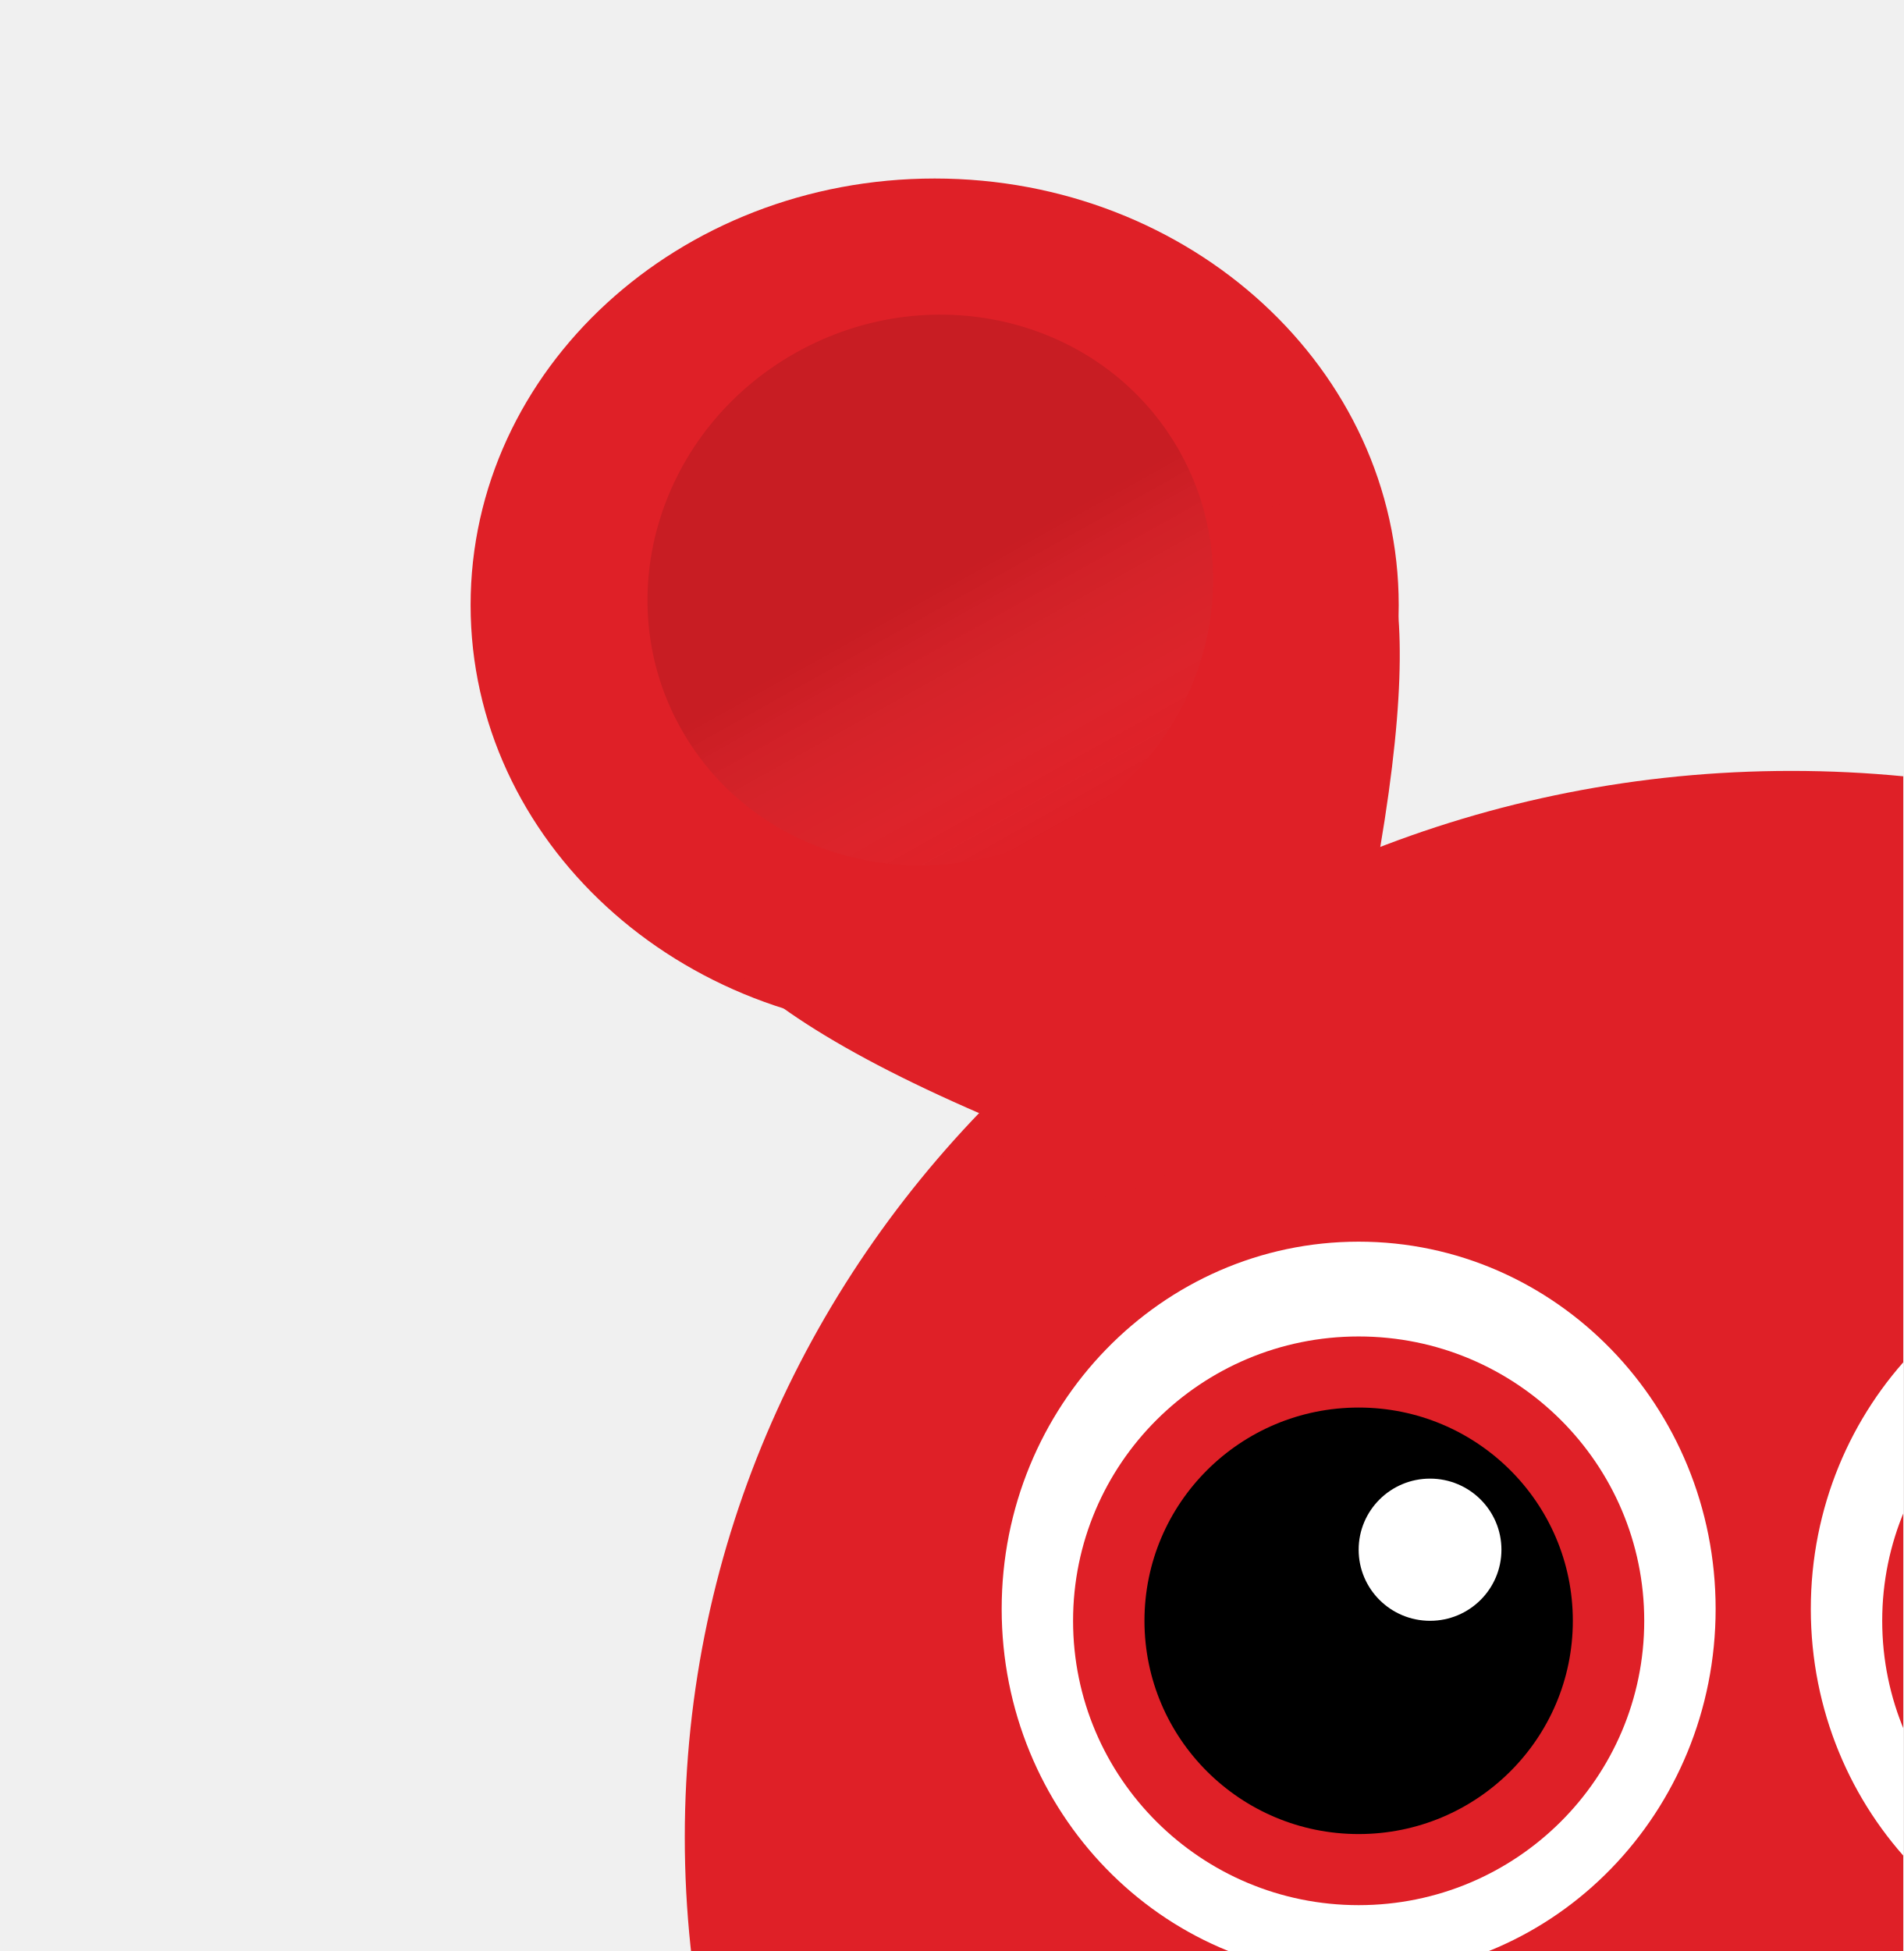
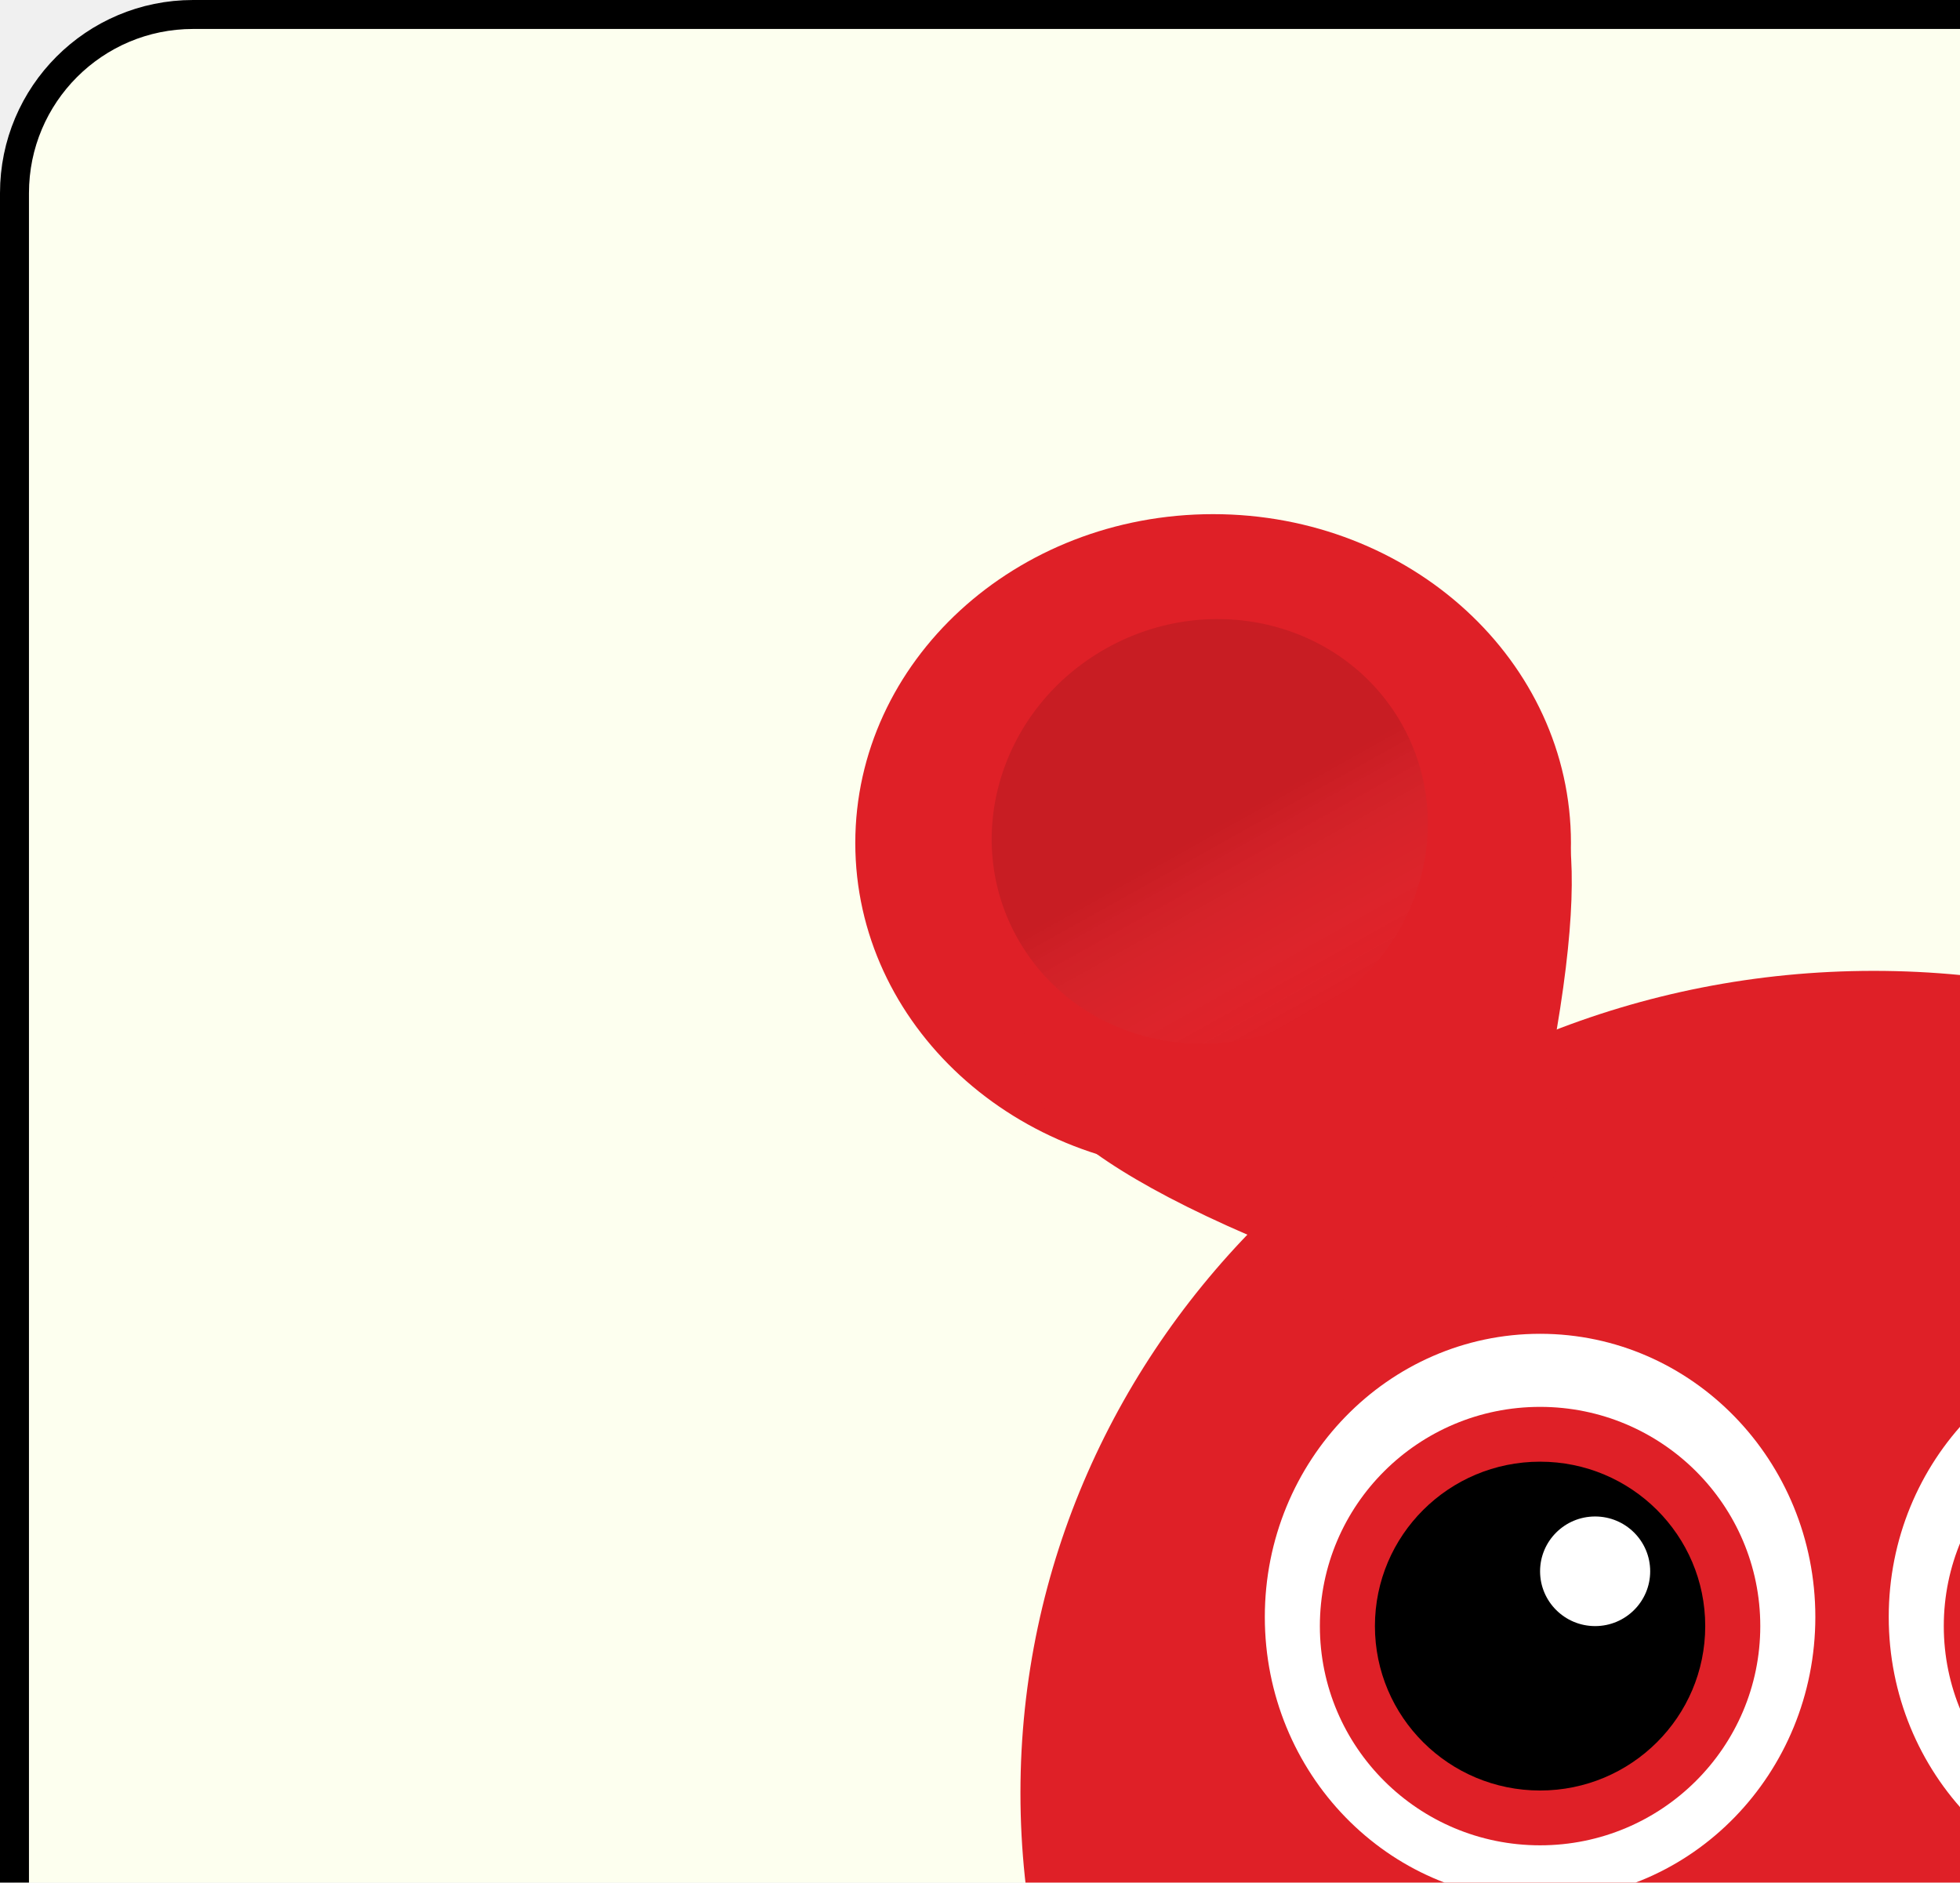
- <svg xmlns="http://www.w3.org/2000/svg" width="80" height="82" viewBox="0 0 80 82" fill="none">
-   <g clip-path="url(#clip0_453_1420)">
-     <ellipse cx="75.298" cy="77.218" rx="46.514" ry="44.817" fill="#DF2027" />
-     <ellipse cx="39.287" cy="25.43" rx="19.506" ry="17.927" fill="#DF2027" />
-     <path d="M57.793 36.883C60.18 42.634 57.14 46.009 51.907 48.163C46.674 50.316 43.675 52.593 41.288 46.842C14.78 35.389 38.028 29.491 43.261 27.337C48.493 25.184 62.794 9.495 57.793 36.883Z" fill="#DF2027" />
-     <path d="M108.808 46.843C104.885 51.687 101.666 48.671 97.258 45.132C92.85 41.593 89.406 40.066 93.329 35.222C90.71 6.57 107.058 24.052 111.466 27.591C115.873 31.13 135.345 38.077 108.808 46.843Z" fill="#DF2027" />
-     <path d="M17.062 122.297C15.613 121.023 21.418 101.446 25.971 97.597C30.723 92.236 37.227 76.962 37.473 84.326C40.674 86.891 36.371 97.079 31.619 102.441C23.07 113.159 18.512 123.571 17.062 122.297Z" fill="#DF2027" />
-     <ellipse cx="11.991" cy="11.465" rx="11.991" ry="11.465" transform="matrix(-0.873055 0.487621 -0.490886 -0.871224 55.201 28.9409)" fill="url(#paint0_linear_453_1420)" />
-     <ellipse cx="91.12" cy="67.624" rx="15.005" ry="15.437" fill="white" />
-     <ellipse cx="91.12" cy="68.122" rx="12.004" ry="11.951" fill="#DF2027" />
-     <ellipse cx="57.109" cy="67.624" rx="15.005" ry="15.437" fill="white" />
-     <ellipse cx="57.109" cy="68.122" rx="12.004" ry="11.951" fill="#DF2027" />
-     <ellipse cx="57.109" cy="68.122" rx="9.003" ry="8.963" fill="black" />
-     <ellipse cx="60.11" cy="65.134" rx="3.001" ry="2.988" fill="white" />
+ <svg xmlns="http://www.w3.org/2000/svg" width="203" height="195" viewBox="0 0 203 195" fill="none">
+   <g clip-path="url(#clip0_577_3066)">
+     <rect x="1.5" y="1.5" width="402" height="387" rx="18.5" fill="#FDFFEF" />
+     <rect x="1.5" y="1.5" width="402" height="387" rx="18.5" stroke="black" stroke-width="3" />
+     <ellipse cx="194.066" cy="185.715" rx="88.377" ry="85.152" fill="#DF2027" />
+     <ellipse cx="125.645" cy="87.317" rx="37.061" ry="34.061" fill="#DF2027" />
+     <path d="M160.806 109.078C165.343 120.004 159.565 126.418 149.623 130.51C139.68 134.602 133.983 138.927 129.447 128.001C79.081 106.24 123.252 95.033 133.195 90.942C143.138 86.85 170.309 57.041 160.806 109.078Z" fill="#DF2027" />
+     <path d="M257.736 128.001C250.281 137.205 244.165 131.475 235.79 124.751C227.415 118.028 220.871 115.125 228.325 105.921C223.348 51.483 254.41 84.698 262.784 91.422C271.159 98.146 308.155 111.346 257.736 128.001Z" fill="#DF2027" />
+     <path d="M83.419 271.365C80.665 268.943 91.694 231.747 100.344 224.435C109.373 214.248 121.732 185.228 122.198 199.22C128.281 204.094 120.105 223.451 111.076 233.637C94.834 254.003 86.173 273.786 83.419 271.365Z" fill="#DF2027" />
+     <ellipse cx="22.783" cy="21.784" rx="22.783" ry="21.784" transform="matrix(-0.873055 0.487621 -0.490886 -0.871224 155.882 93.9877)" fill="url(#paint0_linear_577_3066)" />
+     <ellipse cx="224.128" cy="167.486" rx="28.509" ry="29.33" fill="white" />
+     <ellipse cx="224.128" cy="168.432" rx="22.807" ry="22.707" fill="#DF2027" />
+     <ellipse cx="159.508" cy="167.486" rx="28.509" ry="29.33" fill="white" />
+     <ellipse cx="159.508" cy="168.432" rx="22.807" ry="22.707" fill="#DF2027" />
+     <ellipse cx="159.508" cy="168.432" rx="17.105" ry="17.03" fill="black" />
+     <ellipse cx="165.21" cy="162.755" rx="5.702" ry="5.677" fill="white" />
  </g>
  <defs>
-     <linearGradient id="paint0_linear_453_1420" x1="11.991" y1="0" x2="11.991" y2="22.93" gradientUnits="userSpaceOnUse">
+     <linearGradient id="paint0_linear_577_3066" x1="22.783" y1="0" x2="22.783" y2="43.568" gradientUnits="userSpaceOnUse">
      <stop stop-color="#D9D9D9" stop-opacity="0" />
      <stop offset="0.5" stop-opacity="0.1" />
    </linearGradient>
-     <clipPath id="clip0_453_1420">
-       <rect width="80" height="82" fill="white" />
+     <clipPath id="clip0_577_3066">
+       <rect width="203" height="195" fill="white" />
    </clipPath>
  </defs>
</svg>
